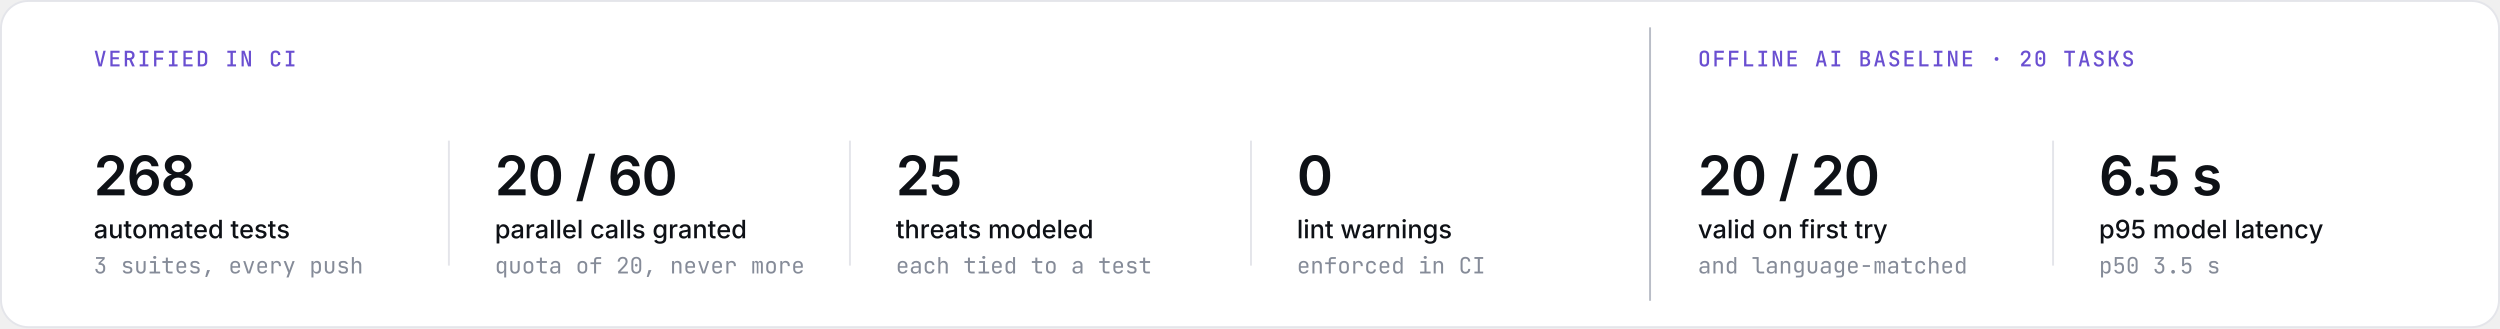
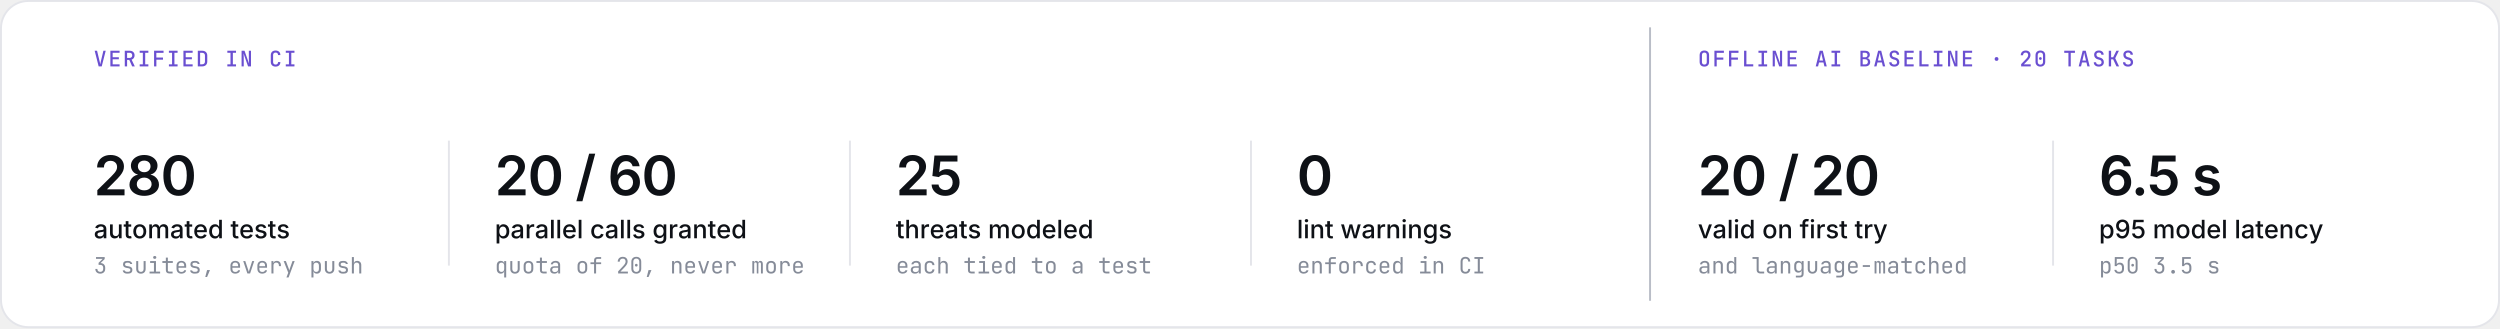
- <svg xmlns="http://www.w3.org/2000/svg" width="1280" height="168" viewBox="0 0 1280 168" role="img" aria-label="Verified in CI: 268 automated tests across 3 suites; 20 of 60 parallel calls granted under a quota of 20; 25 threats modeled, each tied to a test; zero lint warnings. Offline AI baseline over 20 tasks: 20 of 20 valid on the first try and in the right language; 6.5 s p95 model latency, 3.5 s p50">
+ <svg xmlns="http://www.w3.org/2000/svg" width="1280" height="168" viewBox="0 0 1280 168" role="img" aria-label="Verified in CI: 280 automated tests across 3 suites; 20 of 60 parallel calls granted under a quota of 20; 25 threats modeled, each tied to a test; zero lint warnings. Offline AI baseline over 20 tasks: 20 of 20 valid on the first try and in the right language; 6.5 s p95 model latency, 3.5 s p50">
  <defs>
    <path id="m500a53" d="M371 0L228 0L43-730L154-730L271-244Q282-201 291-159Q299-116 303-92L303-92Q307-116 315-159Q322-201 333-245L333-245L449-730L557-730L371 0Z" />
    <path id="m500a15" d="M523 0L94 0L94-730L523-730L523-634L200-634L200-427L488-427L488-332L200-332L200-96L523-96L523 0Z" />
    <path id="m500a45" d="M192 0L84 0L84-730L313-730Q382-730 433-704Q484-677 513-629Q541-581 541-516L541-516Q541-443 504-390Q466-336 402-314L402-314L551 0L428 0L295-300L192-300L192 0ZM192-634L192-395L313-395Q367-395 399-428Q431-460 431-514L431-514Q431-570 399-602Q367-634 313-634L313-634L192-634Z" />
    <path id="m500a23" d="M502 0L98 0L98-96L245-96L245-634L98-634L98-730L502-730L502-634L355-634L355-96L502-96L502 0Z" />
    <path id="m500a20" d="M195 0L88 0L88-731L529-731L529-631L193-631L193-413L503-413L503-313L195-313L195 0Z" />
    <path id="m500a13" d="M287 0L83 0L83-730L287-730Q359-730 412-703Q465-675 495-625Q524-575 524-507L524-507L524-224Q524-157 495-106Q465-55 412-28Q359 0 287 0L287 0ZM191-632L191-98L287-98Q347-98 382-132Q416-165 416-224L416-224L416-507Q416-565 382-599Q347-632 287-632L287-632L191-632Z" />
    <path id="m500a32" d="M181 0L81 0L81-730L217-730L430-123Q428-152 425-192Q422-232 421-275Q419-318 419-353L419-353L419-730L519-730L519 0L383 0L171-607Q173-581 176-542Q178-503 180-461Q181-419 181-383L181-383L181 0Z" />
    <path id="m500a11" d="M304 10L304 10Q236 10 186-16Q135-41 108-90Q80-138 80-203L80-203L80-527Q80-593 108-641Q135-689 186-715Q236-740 304-740L304-740Q372-740 422-714Q472-688 500-641Q527-593 527-527L527-527L419-527Q419-584 389-614Q359-644 304-644L304-644Q249-644 219-614Q188-584 188-528L188-528L188-203Q188-147 219-117Q249-86 304-86L304-86Q359-86 389-117Q419-147 419-203L419-203L527-203Q527-138 500-90Q472-42 422-16Q372 10 304 10Z" />
    <path id="s600a260" d="M1153 0L134 0L134-192L651-701Q724-776 774-834Q823-892 849-947Q874-1001 874-1065L874-1065Q874-1135 842-1186Q809-1237 754-1265Q698-1292 627-1292L627-1292Q552-1292 497-1262Q441-1232 411-1177Q381-1121 381-1044L381-1044L126-1044Q126-1185 191-1290Q255-1395 369-1453Q482-1510 630-1510L630-1510Q779-1510 892-1454Q1005-1398 1068-1301Q1131-1203 1131-1078L1131-1078Q1131-995 1100-916Q1069-837 989-738Q909-638 763-498L763-498L504-234L504-223L1153-223L1153 0Z" />
-     <path id="s600a264" d="M671 20L671 20Q565 20 464-17Q362-53 281-137Q199-220 151-359Q103-497 103-702L103-702Q103-894 144-1044Q184-1193 261-1297Q337-1401 445-1456Q553-1510 687-1510L687-1510Q826-1510 935-1455Q1043-1400 1110-1305Q1177-1210 1193-1089L1193-1089L931-1089Q910-1175 847-1227Q784-1279 687-1279L687-1279Q583-1279 511-1218Q438-1157 401-1044Q363-930 363-772L363-772L374-772Q410-837 467-883Q523-929 595-954Q666-978 745-978L745-978Q876-978 981-916Q1085-853 1146-744Q1207-634 1207-492L1207-492Q1207-346 1140-230Q1073-114 953-47Q832 20 671 20ZM670-197L670-197Q749-197 812-236Q875-274 912-340Q948-406 948-487L948-487Q948-567 913-632Q877-697 815-735Q753-773 673-773L673-773Q614-773 563-751Q512-728 474-688Q435-648 414-596Q393-544 393-486L393-486Q393-408 429-342Q465-276 528-237Q591-197 670-197Z" />
    <path id="s600a266" d="M655 20L655 20Q494 20 369-35Q244-89 174-184Q103-278 103-399L103-399Q103-492 144-571Q185-650 256-703Q326-756 414-771L414-771L414-780Q299-806 228-899Q157-991 157-1111L157-1111Q157-1226 222-1316Q286-1406 399-1458Q511-1510 655-1510L655-1510Q798-1510 911-1458Q1023-1406 1088-1316Q1153-1226 1153-1111L1153-1111Q1153-991 1082-899Q1010-806 897-780L897-780L897-771Q984-756 1055-703Q1125-650 1167-571Q1208-492 1208-399L1208-399Q1208-278 1137-184Q1066-89 941-35Q816 20 655 20ZM655-186L655-186Q739-186 801-215Q863-244 898-297Q932-349 932-418L932-418Q932-490 896-545Q860-599 798-631Q735-663 655-663L655-663Q575-663 512-632Q449-600 413-545Q377-490 377-418L377-418Q377-349 411-297Q445-245 508-216Q571-186 655-186ZM655-865L655-865Q724-865 777-893Q830-921 861-971Q892-1020 892-1085L892-1085Q892-1150 862-1198Q832-1246 779-1273Q725-1300 655-1300L655-1300Q584-1300 531-1273Q477-1246 448-1198Q418-1150 418-1085L418-1085Q418-1020 448-971Q478-921 532-893Q586-865 655-865Z" />
+     <path id="s600a258" d="M675 20L675 20Q495 20 367-71Q239-161 171-332Q103-502 103-744L103-744Q103-986 172-1157Q240-1328 368-1419Q495-1510 675-1510L675-1510Q856-1510 984-1419Q1112-1328 1180-1157Q1248-986 1248-744L1248-744Q1248-502 1181-332Q1113-161 985-71Q857 20 675 20ZM676-204L676-204Q773-204 841-268Q908-331 944-452Q979-572 979-744L979-744Q979-917 944-1038Q908-1159 841-1223Q773-1287 676-1287L676-1287Q578-1287 511-1223Q443-1159 408-1038Q372-917 372-744L372-744Q372-572 407-452Q442-331 510-268Q578-204 676-204Z" />
    <path id="s500a130" d="M461 25L461 25Q355 25 269-15Q183-54 133-130Q83-206 83-316L83-316Q83-411 120-472Q156-533 219-569Q281-605 358-623Q434-641 513-650L513-650Q612-662 674-670Q736-677 766-695Q795-712 795-751L795-751L795-757Q795-820 771-863Q747-906 700-930Q652-953 581-953L581-953Q508-953 456-931Q403-908 371-873Q338-838 322-800L322-800L115-854Q153-954 224-1015Q295-1076 387-1104Q479-1132 577-1132L577-1132Q645-1132 721-1116Q797-1100 864-1058Q931-1016 973-940Q1015-864 1015-742L1015-742L1015 0L802 0L802-153L791-153Q769-110 726-69Q683-28 618-2Q552 25 461 25ZM510-152L510-152Q600-152 664-187Q728-222 762-280Q796-338 796-403L796-403L796-546Q784-534 751-525Q717-515 674-508Q631-500 591-495Q551-490 525-487L525-487Q463-479 412-460Q360-441 330-406Q299-371 299-313L299-313Q299-260 327-224Q354-188 401-170Q448-152 510-152Z" />
    <path id="s500a220" d="M529 14L529 14Q415 14 329-34Q243-82 196-176Q148-270 148-408L148-408L148-1118L368-1118L368-435Q368-314 432-246Q495-178 604-178L604-178Q679-178 738-211Q796-243 830-306Q864-368 864-456L864-456L864-1118L1084-1118L1084 0L874 0L873-218Q827-109 751-54L751-54Q657 14 529 14Z" />
    <path id="s500a217" d="M403-1118L626-1118L626-939L403-939L403-302Q403-235 432-204Q460-172 525-172L525-172Q542-172 570-176Q598-180 618-184L618-184L657-8Q622 4 582 10Q542 15 503 15L503 15Q351 15 267-64Q183-142 183-284L183-284L183-939L20-939L20-1118L183-1118L183-1384L403-1384L403-1118Z" />
    <path id="s500a195" d="M618 23L618 23Q461 23 344-49Q226-121 161-251Q96-381 96-553L96-553Q96-727 161-858Q226-988 344-1060Q461-1132 618-1132L618-1132Q776-1132 894-1060Q1011-988 1076-858Q1141-727 1141-553L1141-553Q1141-381 1076-251Q1011-121 894-49Q776 23 618 23ZM618-163L618-163Q720-163 787-217Q853-270 886-359Q918-447 918-553L918-553Q918-660 886-750Q853-839 787-893Q720-946 618-946L618-946Q517-946 451-893Q385-839 353-750Q320-661 320-553L320-553Q320-447 353-359Q385-270 451-217Q517-163 618-163Z" />
    <path id="s500a187" d="M368 0L148 0L148-1118L357-1118L362-910Q384-971 420-1015L420-1015Q470-1076 537-1107Q604-1137 677-1137L677-1137Q799-1137 874-1062L874-1062Q934-1001 963-903L963-903Q985-962 1023-1007L1023-1007Q1077-1071 1154-1104Q1230-1137 1317-1137L1317-1137Q1416-1137 1497-1094Q1577-1051 1624-966Q1671-881 1671-754L1671-754L1671 0L1451 0L1451-732Q1451-844 1389-894Q1326-944 1241-944L1241-944Q1172-944 1122-915Q1072-886 1045-835Q1018-783 1018-716L1018-716L1018 0L801 0L801-746Q801-836 744-890Q686-944 597-944L597-944Q536-944 484-916Q431-887 400-832Q368-776 368-695L368-695L368 0Z" />
    <path id="s500a151" d="M630 23L630 23Q465 23 345-48Q225-119 161-248Q96-377 96-551L96-551Q96-723 160-854Q223-985 339-1059Q455-1132 611-1132L611-1132Q707-1132 796-1101Q885-1069 956-1002Q1027-935 1069-829Q1110-722 1110-570L1110-570L1110-492L317-492Q321-391 357-320L357-320Q396-240 467-200Q538-159 632-159L632-159Q694-159 744-177Q794-194 831-230Q867-265 886-317L886-317L1093-268Q1066-182 1003-116Q939-50 845-14Q750 23 630 23ZM318-656L318-656L892-656Q885-726 862-784L862-784Q830-862 768-906Q705-950 611-950L611-950Q518-950 452-905Q386-860 352-787L352-787Q323-726 318-656Z" />
    <path id="s500a149" d="M564 22L564 22Q428 22 322-48Q216-117 156-247Q96-376 96-556L96-556Q96-738 157-867Q218-996 324-1064Q430-1132 564-1132L564-1132Q668-1132 732-1098Q795-1063 831-1017Q867-971 886-936L886-936L898-936L898-1490L1118-1490L1118 0L904 0L904-175L886-175Q867-139 830-93Q793-47 729-13Q665 22 564 22ZM612-165L612-165Q706-165 771-215Q835-265 869-354Q902-442 902-558L902-558Q902-675 869-762Q836-848 772-897Q707-945 612-945L612-945Q515-945 451-894Q386-843 354-756Q321-668 321-558L321-558Q321-447 354-358Q387-269 452-217Q517-165 612-165Z" />
    <path id="s500a213" d="M549 23L549 23Q428 23 334-12Q239-47 179-116Q118-184 98-283L98-283L305-326Q328-239 391-197Q454-155 551-155L551-155Q657-155 720-200Q783-244 783-306L783-306Q783-360 745-395Q706-430 626-447L626-447L438-490Q282-525 206-602Q130-679 130-799L130-799Q130-899 186-974Q242-1049 339-1091Q436-1132 563-1132L563-1132Q684-1132 770-1097Q856-1062 910-999Q963-936 986-853L986-853L789-810Q768-869 716-914Q664-958 565-958L565-958Q474-958 413-917Q352-876 352-813L352-813Q352-757 393-723Q433-688 525-667L525-667L705-627Q860-592 935-517Q1010-442 1010-325L1010-325Q1010-223 952-145Q893-66 790-22Q686 23 549 23Z" />
    <path id="m400a126" d="M289 10L289 10Q223 10 174-17Q124-43 97-90Q70-137 70-200L70-200L160-200Q160-139 195-105Q229-70 290-70L290-70Q352-70 386-106Q420-142 420-200L420-200L420-252Q420-314 386-348Q352-382 290-382L290-382L215-382L215-472L396-648L100-648L100-730L487-730L487-640L303-462Q395-459 451-405L451-405Q510-348 510-252L510-252L510-200Q510-137 483-90Q455-43 405-17Q355 10 289 10Z" />
    <path id="m400a106" d="M325 8L283 8Q227 8 186-10Q144-27 120-59Q95-91 90-135L90-135L180-135Q186-106 213-89Q239-72 283-72L283-72L325-72Q378-72 404-94Q430-115 430-151L430-151Q430-186 407-207Q383-227 337-234L337-234L263-246Q182-260 143-297Q103-333 103-403L103-403Q103-477 150-518Q197-558 291-558L291-558L329-558Q408-558 456-521Q504-484 514-421L514-421L424-421Q418-447 394-463Q370-478 329-478L329-478L291-478Q240-478 217-459Q193-440 193-402L193-402Q193-368 213-352Q233-336 276-329L276-329L350-317Q439-303 480-265Q520-227 520-155L520-155Q520-79 472-36Q423 8 325 8L325 8Z" />
    <path id="m400a109" d="M299 10L299 10Q204 10 147-47Q90-103 90-200L90-200L90-550L180-550L180-200Q180-138 212-104Q244-69 299-69L299-69Q355-69 388-104Q420-138 420-200L420-200L420-550L510-550L510-200Q510-103 452-47Q394 10 299 10Z" />
    <path id="m400a80" d="M555 0L85 0L85-82L280-82L280-468L110-468L110-550L370-550L370-82L555-82L555 0ZM315-649L315-649Q282-649 263-666Q244-683 244-712L244-712Q244-742 263-760Q282-777 315-777L315-777Q348-777 367-760Q386-742 386-712L386-712Q386-683 367-666Q348-649 315-649Z" />
    <path id="m400a108" d="M510 0L360 0Q289 0 250-38Q210-76 210-145L210-145L210-468L55-468L55-550L210-550L210-705L300-705L300-550L520-550L520-468L300-468L300-145Q300-82 360-82L360-82L510-82L510 0Z" />
    <path id="m400a72" d="M300 10L300 10Q235 10 187-16Q138-42 112-90Q85-137 85-200L85-200L85-350Q85-414 112-461Q138-508 187-534Q235-560 300-560Q365-560 414-534Q462-508 489-461Q515-414 515-350L515-350L515-253L173-253L173-200Q173-135 206-101Q239-66 300-66L300-66Q352-66 384-85Q416-103 423-140L423-140L513-140Q504-71 446-31Q387 10 300 10ZM173-321L427-321L427-350Q427-415 395-450Q362-485 300-485L300-485Q239-485 206-450Q173-415 173-350L173-350L173-321Z" />
    <path id="m400a141" d="M245 160L165 160L245-151L375-151L245 160Z" />
    <path id="m400a114" d="M361 0L239 0L55-550L147-550L269-180Q280-147 289-117Q298-86 302-69L302-69Q307-86 316-117Q325-147 335-180L335-180L454-550L545-550L361 0Z" />
    <path id="m400a105" d="M201 0L111 0L111-550L199-550L199-452Q209-490 230-515L230-515Q268-560 344-560L344-560Q431-560 483-506Q534-451 534-358L534-358L534-325L444-325L444-350Q444-415 413-450Q381-484 323-484L323-484Q266-484 234-449Q201-414 201-350L201-350L201 0Z" />
    <path id="m400a117" d="M274 180L178 180L259-34L55-550L155-550L283-210Q290-193 296-170Q302-146 306-130L306-130Q310-146 316-170Q322-193 328-210L328-210L448-550L545-550L274 180Z" />
    <path id="m400a102" d="M182 180L92 180L92-550L182-550L182-445L183-445Q189-493 224-524L224-524Q265-560 333-560L333-560Q416-560 466-506Q515-451 515-356L515-356L515-195Q515-132 493-86Q470-40 430-15Q389 10 333 10L333 10Q266 10 224-27L224-27Q189-58 183-105L183-105L180-105L182 20L182 180ZM303-68L303-68Q360-68 393-102Q425-136 425-200L425-200L425-350Q425-414 393-448Q360-482 303-482L303-482Q248-482 215-447Q182-412 182-350L182-350L182-200Q182-138 215-103Q248-68 303-68Z" />
    <path id="m400a79" d="M182 0L92 0L92-730L182-730L182-445L183-445Q189-495 221-525L221-525Q260-560 329-560L329-560Q412-560 461-509Q510-458 510-370L510-370L510 0L420 0L420-360Q420-419 389-452Q357-484 303-484L303-484Q247-484 215-449Q182-414 182-350L182-350L182 0Z" />
-     <path id="s600a258" d="M675 20L675 20Q495 20 367-71Q239-161 171-332Q103-502 103-744L103-744Q103-986 172-1157Q240-1328 368-1419Q495-1510 675-1510L675-1510Q856-1510 984-1419Q1112-1328 1180-1157Q1248-986 1248-744L1248-744Q1248-502 1181-332Q1113-161 985-71Q857 20 675 20ZM676-204L676-204Q773-204 841-268Q908-331 944-452Q979-572 979-744L979-744Q979-917 944-1038Q908-1159 841-1223Q773-1287 676-1287L676-1287Q578-1287 511-1223Q443-1159 408-1038Q372-917 372-744L372-744Q372-572 407-452Q442-331 510-268Q578-204 676-204Z" />
    <path id="s600a340" d="M514-1560L742-1560L262 224L34 224L514-1560Z" />
+     <path id="s600a264" d="M671 20L671 20Q565 20 464-17Q362-53 281-137Q199-220 151-359Q103-497 103-702L103-702Q103-894 144-1044Q184-1193 261-1297Q337-1401 445-1456Q553-1510 687-1510L687-1510Q826-1510 935-1455Q1043-1400 1110-1305Q1177-1210 1193-1089L1193-1089L931-1089Q910-1175 847-1227Q784-1279 687-1279L687-1279Q583-1279 511-1218Q438-1157 401-1044Q363-930 363-772L363-772L374-772Q410-837 467-883Q523-929 595-954Q666-978 745-978L745-978Q876-978 981-916Q1085-853 1146-744Q1207-634 1207-492L1207-492Q1207-346 1140-230Q1073-114 953-47Q832 20 671 20ZM670-197L670-197Q749-197 812-236Q875-274 912-340Q948-406 948-487L948-487Q948-567 913-632Q877-697 815-735Q753-773 673-773L673-773Q614-773 563-751Q512-728 474-688Q435-648 414-596Q393-544 393-486L393-486Q393-408 429-342Q465-276 528-237Q591-197 670-197Z" />
    <path id="s500a207" d="M368 418L148 418L148-1118L362-1118L362-936L380-936Q400-971 436-1017Q471-1063 535-1098Q598-1132 703-1132L703-1132Q837-1132 943-1064Q1048-996 1109-867Q1170-738 1170-556L1170-556Q1170-376 1110-247Q1050-117 945-48Q839 22 703 22L703 22Q602 22 538-13Q473-47 437-93Q400-139 380-175L380-175L368-175L368 418ZM654-165L654-165Q750-165 815-217Q880-269 913-358Q945-447 945-558L945-558Q945-668 913-756Q880-843 816-894Q751-945 654-945L654-945Q560-945 495-897Q430-848 397-762Q364-675 364-558L364-558Q364-442 398-354Q431-265 496-215Q561-165 654-165Z" />
    <path id="s500a210" d="M368 0L148 0L148-1118L361-1118L361-938L373-938Q404-1030 481-1082Q558-1134 656-1134L656-1134Q677-1134 704-1133Q731-1131 749-1128L749-1128L749-918Q737-922 703-926Q669-930 634-930L634-930Q558-930 497-898Q436-866 402-810Q368-753 368-679L368-679L368 0Z" />
    <path id="s500a183" d="M148-1490L368-1490L368 0L148 0L148-1490Z" />
    <path id="s500a146" d="M618 23L618 23Q460 23 343-49Q226-121 161-251Q96-381 96-553L96-553Q96-727 161-858Q226-988 343-1060Q460-1132 618-1132L618-1132Q705-1132 781-1110Q857-1087 919-1045Q980-1002 1023-941Q1065-879 1086-802L1086-802L877-752Q866-795 843-831Q820-866 788-892Q755-918 713-932Q670-946 619-946L619-946Q518-946 452-893Q385-839 353-750Q320-661 320-553L320-553Q320-446 353-358Q385-269 452-216Q518-163 619-163L619-163Q671-163 714-178Q757-192 791-219Q825-245 848-283Q871-320 881-365L881-365L1089-315Q1069-236 1026-174Q983-111 922-67Q860-23 783 0Q706 23 618 23Z" />
    <path id="s500a161" d="M615 442L615 442Q486 442 391 409Q296 376 235 321Q173 266 141 199L141 199L325 112Q345 144 379 180Q412 215 469 240Q526 265 615 265L615 265Q743 265 823 205Q902 144 902 15L902 15L902-203L883-203Q863-166 828-123Q792-80 729-49Q665-17 563-17L563-17Q431-17 326-79Q220-141 158-263Q96-385 96-563L96-563Q96-741 158-869Q219-996 326-1064Q432-1132 566-1132L566-1132Q669-1132 734-1098Q798-1064 835-1018Q871-971 890-936L890-936L906-936L906-1118L1121-1118L1121 16Q1121 163 1055 258Q988 352 874 397Q759 442 615 442ZM614-200L614-200Q708-200 773-244Q837-287 870-370Q903-452 903-566L903-566Q903-679 870-764Q837-849 773-897Q708-945 614-945L614-945Q517-945 452-895Q387-844 354-759Q321-673 321-566L321-566Q321-457 354-375Q387-292 453-246Q518-200 614-200Z" />
    <path id="s500a190" d="M368-662L368-662L368 0L148 0L148-1118L358-1118L360-904Q406-1009 479-1063L479-1063Q572-1132 704-1132L704-1132Q818-1132 903-1084Q988-1036 1036-943Q1084-849 1084-710L1084-710L1084 0L864 0L864-683Q864-804 801-872Q738-940 628-940L628-940Q554-940 495-908Q436-875 402-813Q368-751 368-662Z" />
    <path id="m400a104" d="M508 180L418 180L418 20L420-105L417-105Q411-58 377-27L377-27Q336 10 268 10L268 10Q185 10 137-45Q88-100 88-195L88-195L88-356Q88-451 137-506Q186-560 268-560L268-560Q336-560 377-524L377-524Q411-493 417-445L417-445L418-445L418-550L508-550L508 180ZM298-68L298-68Q354-68 386-103Q418-138 418-200L418-200L418-350Q418-412 386-447Q354-482 298-482L298-482Q241-482 210-448Q178-414 178-350L178-350L178-200Q178-136 210-102Q241-68 298-68Z" />
    <path id="m400a94" d="M300 8L300 8Q234 8 186-17Q138-42 112-90Q85-137 85-202L85-202L85-348Q85-414 112-461Q138-508 186-533Q234-558 300-558L300-558Q366-558 414-533Q462-508 489-461Q515-414 515-349L515-349L515-202Q515-137 489-90Q462-42 414-17Q366 8 300 8ZM300-72L300-72Q359-72 392-105Q425-138 425-202L425-202L425-348Q425-412 392-445Q359-478 300-478L300-478Q242-478 209-445Q175-412 175-348L175-348L175-202Q175-138 209-105Q242-72 300-72Z" />
    <path id="m400a59" d="M252 10L252 10Q165 10 115-35Q65-79 65-155L65-155Q65-232 115-276Q165-320 250-320L250-320L420-320L420-375Q420-426 390-454Q359-481 303-481L303-481Q254-481 221-461Q188-440 183-405L183-405L93-405Q102-476 160-518Q218-560 305-560L305-560Q400-560 455-511Q510-462 510-378L510-378L510 0L422 0L422-105L421-105Q416-56 376-25L376-25Q329 10 252 10ZM274-61L274-61Q338-61 379-93Q420-125 420-175L420-175L420-253L252-253Q207-253 181-228Q155-203 155-160L155-160Q155-114 187-88Q218-61 274-61Z" />
    <path id="m400a77" d="M310 0L220 0L220-413L60-413L60-495L220-495L220-590Q220-655 261-693Q302-730 374-730L374-730L535-730L535-648L374-648Q343-648 327-634Q310-619 310-590L310-590L310-495L535-495L535-413L310-413L310 0Z" />
    <path id="m400a125" d="M526 0L92 0L92-92L315-329Q372-390 398-438Q424-485 424-529L424-529Q424-590 391-625Q357-660 299-660L299-660Q235-660 199-624Q162-588 162-525L162-525L72-525Q74-591 103-640Q131-688 182-714Q232-740 299-740L299-740Q365-740 414-715Q462-689 488-642Q514-595 514-530L514-530Q514-468 481-407Q448-346 373-268L373-268L193-82L526-82L526 0Z" />
    <path id="m400a123" d="M300 10L300 10Q233 10 184-17Q134-43 107-92Q80-140 80-205L80-205L80-525Q80-591 107-639Q134-687 184-714Q233-740 300-740L300-740Q368-740 417-714Q466-687 493-639Q520-591 520-525L520-525L520-205Q520-140 493-92Q466-43 417-17Q367 10 300 10ZM300-67L300-67Q360-67 397-106Q433-144 433-205L433-205L433-525Q433-586 397-625Q360-663 300-663L300-663Q240-663 204-625Q167-586 167-525L167-525L167-205Q167-144 204-106Q240-67 300-67ZM300-306L300-306Q273-306 257-323Q240-340 240-368L240-368Q240-395 257-412Q273-428 300-428L300-428Q327-428 344-412Q360-395 360-368L360-368Q360-340 344-323Q327-306 300-306Z" />
    <path id="m400a92" d="M182 0L92 0L92-550L182-550L182-445L183-445Q189-495 221-525L221-525Q260-560 329-560L329-560Q412-560 461-509Q510-458 510-370L510-370L510 0L420 0L420-360Q420-419 389-451Q357-482 303-482L303-482Q247-482 215-448Q182-414 182-350L182-350L182 0Z" />
    <path id="m400a91" d="M149 0L66 0L66-550L145-550L145-484L151-484Q156-513 174-533L174-533Q198-560 240-560L240-560Q286-560 311-526L311-526Q324-509 330-484L330-484L334-484Q339-513 358-533L358-533Q383-560 425-560L425-560Q477-560 506-521Q534-482 534-418L534-418L534 0L451 0L451-419Q451-453 437-472Q422-491 394-491L394-491Q367-491 352-473Q336-454 336-420L336-420L336 0L264 0L264-419Q264-454 249-473Q233-491 205-491Q177-491 163-473Q149-454 149-420L149-420L149 0Z" />
    <path id="s600a263" d="M618 20L618 20Q472 20 358-35Q243-89 176-185Q109-281 105-404L105-404L365-404Q368-343 403-297Q438-250 494-224Q550-197 618-197L618-197Q698-197 760-234Q821-270 857-335Q892-399 892-483L892-483Q892-568 856-634Q819-700 756-738Q692-775 610-775L610-775Q542-775 478-750Q413-724 375-683L375-683L133-722L211-1490L1073-1490L1073-1266L432-1266L390-870L398-870Q440-919 516-951Q591-982 681-982L681-982Q782-982 868-946Q954-909 1018-843Q1081-776 1116-686Q1151-596 1151-489L1151-489Q1151-341 1083-227Q1015-112 895-46Q775 20 618 20Z" />
    <path id="s500a164" d="M368-662L368-662L368 0L148 0L148-1490L366-1490L366-918Q411-1012 479-1063L479-1063Q572-1132 704-1132L704-1132Q818-1132 904-1084Q989-1036 1037-943Q1084-849 1084-710L1084-710L1084 0L864 0L864-683Q864-804 801-872Q738-940 628-940L628-940Q554-940 495-908Q436-875 402-813Q368-751 368-662Z" />
    <path id="m400a68" d="M304 10L304 10Q238 10 189-15Q139-40 112-88Q85-135 85-200L85-200L85-350Q85-416 112-463Q139-510 189-535Q238-560 304-560L304-560Q399-560 457-509Q515-458 518-370L518-370L428-370Q425-423 393-452Q360-480 304-480L304-480Q245-480 210-447Q175-413 175-351L175-351L175-200Q175-138 210-104Q245-70 304-70L304-70Q360-70 393-99Q425-128 428-180L428-180L518-180Q515-92 457-41Q399 10 304 10Z" />
    <path id="m400a70" d="M268 10L268 10Q186 10 136-45Q85-100 85-194L85-194L85-355Q85-450 135-505Q185-560 268-560L268-560Q336-560 377-523L377-523Q411-492 417-445L417-445L420-445L418-570L418-730L508-730L508 0L418 0L418-105L417-105Q411-57 377-27L377-27Q336 10 268 10ZM298-68L298-68Q354-68 386-103Q418-138 418-200L418-200L418-350Q418-412 386-447Q354-482 298-482L298-482Q241-482 208-448Q175-414 175-350L175-350L175-200Q175-136 208-102Q241-68 298-68Z" />
    <path id="s500a167" d="M368 0L148 0L148-1118L368-1118L368 0ZM259-1289L259-1289Q202-1289 162-1327Q121-1365 121-1419L121-1419Q121-1474 162-1512Q202-1550 259-1550L259-1550Q316-1550 357-1512Q398-1474 398-1419L398-1419Q398-1365 357-1327Q316-1289 259-1289Z" />
    <path id="s500a233" d="M614 0L393 0L57-1118L289-1118L412-655Q439-551 470-424L470-424Q493-330 514-220L514-220Q536-326 558-418L558-418Q589-546 617-655L617-655L740-1118L960-1118L1081-655Q1109-549 1140-421L1140-421Q1162-328 1183-221L1183-221Q1204-327 1226-419L1226-419Q1256-547 1284-655L1284-655L1407-1118L1641-1118L1304 0L1083 0L945-481Q924-554 904-634Q884-713 865-796L865-796Q857-831 849-866L849-866Q841-831 833-797L833-797Q813-713 793-633Q773-552 752-481L752-481L614 0Z" />
    <path id="m400a11" d="M304 10L304 10Q238 10 190-15Q141-40 115-88Q88-135 88-200L88-200L88-530Q88-596 115-643Q141-690 190-715Q238-740 304-740L304-740Q370-740 418-715Q466-689 492-642Q518-595 518-530L518-530L428-530Q428-592 396-626Q363-659 304-659L304-659Q245-659 212-626Q178-593 178-531L178-531L178-200Q178-138 212-105Q245-71 304-71L304-71Q363-71 396-105Q428-138 428-200L428-200L518-200Q518-136 492-89Q466-41 418-16Q370 10 304 10Z" />
    <path id="m400a23" d="M495 0L105 0L105-82L254-82L254-648L105-648L105-730L495-730L495-648L346-648L346-82L495-82L495 0Z" />
    <path id="m500a34" d="M300 10L300 10Q232 10 183-16Q133-41 107-90Q80-138 80-203L80-203L80-527Q80-593 107-641Q133-689 183-715Q232-740 300-740L300-740Q368-740 418-715Q467-689 494-641Q520-593 520-528L520-528L520-203Q520-138 494-90Q467-41 418-16Q368 10 300 10ZM300-86L300-86Q355-86 384-117Q412-147 412-203L412-203L412-527Q412-584 384-614Q355-644 300-644L300-644Q246-644 217-614Q188-584 188-527L188-527L188-203Q188-147 217-117Q246-86 300-86Z" />
    <path id="m500a30" d="M536 0L109 0L109-730L217-730L217-99L536-99L536 0Z" />
    <path id="m500a1" d="M153 0L43 0L229-730L371-730L557 0L448 0L404-185L197-185L153 0ZM267-486L217-274L383-274L333-485Q320-541 312-583Q303-624 300-639L300-639Q297-624 289-583Q281-541 267-486L267-486Z" />
    <path id="m500a10" d="M314 0L85 0L85-730L300-730Q404-730 463-680Q522-630 522-542L522-542Q522-492 501-456Q479-419 441-399L441-399Q423-390 402-385L402-385Q427-380 449-369L449-369Q491-347 515-305Q539-263 539-205L539-205Q539-143 512-97Q484-50 434-25Q383 0 314 0L314 0ZM190-334L190-93L305-93Q363-93 397-124Q431-155 431-210L431-210Q431-266 397-300Q363-334 305-334L305-334L190-334ZM190-637L190-424L299-424Q353-424 384-453Q415-482 415-531Q415-580 384-609Q353-637 300-637L300-637L190-637Z" />
    <path id="m500a46" d="M303 10L303 10Q229 10 176-15Q123-39 94-85Q65-130 65-193L65-193L172-193Q172-143 207-115Q242-86 304-86L304-86Q362-86 395-114Q428-142 428-191L428-191Q428-232 406-262Q383-292 341-303L341-303L249-330Q169-353 126-409Q82-464 82-541L82-541Q82-601 109-646Q136-691 186-716Q236-741 304-741L304-741Q404-741 465-687Q525-633 526-542L526-542L418-542Q418-590 388-618Q357-645 302-645L302-645Q249-645 219-620Q189-594 189-548L189-548Q189-507 212-477Q234-447 276-435L276-435L369-407Q449-385 492-329Q535-273 535-195L535-195Q535-134 506-88Q477-41 425-16Q373 10 303 10Z" />
    <path id="m500a149" d="M300-258L300-258Q260-258 236-282Q212-305 212-345L212-345Q212-386 236-411Q260-435 300-435L300-435Q341-435 365-411Q388-386 388-345L388-345Q388-305 365-282Q341-258 300-258Z" />
    <path id="m500a125" d="M531 0L85 0L85-107L311-340Q363-394 388-438Q412-481 412-524L412-524Q412-580 382-612Q351-644 298-644L298-644Q240-644 207-611Q173-577 173-519L173-519L65-519Q67-587 96-637Q125-686 177-713Q229-740 299-740L299-740Q366-740 416-714Q466-688 493-641Q520-594 520-530L520-530Q520-465 487-403Q453-341 377-265L377-265L212-98L531-98L531 0Z" />
    <path id="m500a123" d="M300 10L300 10Q231 10 181-17Q130-44 102-93Q74-141 74-206L74-206L74-524Q74-590 102-638Q129-686 180-713Q231-740 300-740L300-740Q370-740 421-713Q471-686 499-638Q526-590 526-524L526-524L526-206Q526-141 498-93Q470-44 420-17Q369 10 300 10ZM300-83L300-83Q356-83 390-117Q423-151 423-206L423-206L423-524Q423-579 390-613Q356-647 300-647L300-647Q244-647 211-613Q177-579 177-524L177-524L177-206Q177-151 211-117Q244-83 300-83ZM300-303L300-303Q272-303 255-321Q237-339 237-368L237-368Q237-396 255-414Q272-431 300-431L300-431Q328-431 346-414Q363-396 363-368L363-368Q363-339 346-321Q328-303 300-303Z" />
    <path id="m500a47" d="M354 0L246 0L246-631L51-631L51-731L549-731L549-631L354-631L354 0Z" />
    <path id="m500a29" d="M192 0L84 0L84-730L192-730L192-426L289-426L438-730L556-730L384-380L564 0L443 0L287-329L192-329L192 0Z" />
    <path id="s500a230" d="M708 0L468 0L46-1118L284-1118L505-483Q542-378 568-273L568-273Q579-230 590-187L590-187Q600-230 611-273L611-273Q637-378 673-483L673-483L894-1118L1130-1118L708 0Z" />
    <path id="s500a160" d="M452-1118L702-1118L702-939L452-939L452 0L232 0L232-939L20-939L20-1118L232-1118L232-1246Q232-1350 279-1420Q325-1490 401-1525Q477-1560 565-1560L565-1560Q632-1560 680-1549Q727-1538 749-1530L749-1530L698-1352Q682-1357 659-1363Q635-1368 600-1368L600-1368Q522-1368 487-1329Q452-1290 452-1216L452-1216L452-1118Z" />
    <path id="s500a240" d="M133 402L133 402L187 223L212 229Q269 244 315 237Q360 230 394 195Q427 159 447 87L447 87L471 5L46-1118L284-1118L505-483Q542-377 567-272L567-272Q576-231 586-190L586-190Q597-231 608-273L608-273Q634-378 671-483L671-483L896-1118L1132-1118L646 155Q612 245 563 305Q513 365 445 396Q377 426 287 426L287 426Q235 426 194 419Q153 411 133 402Z" />
    <path id="m400a90" d="M550 0L375 0Q327 0 291-19Q255-38 235-73Q215-108 215-155L215-155L215-648L30-648L30-730L305-730L305-155Q305-121 324-102Q343-82 375-82L375-82L550-82L550 0Z" />
    <path id="m400a78" d="M335 180L161 180L161 98L336 98Q378 98 398 79Q417 60 417 20L417 20L417-50L419-150L417-150Q413-101 378-70L378-70Q338-35 271-35L271-35Q186-35 137-91Q88-146 88-240L88-240L88-356Q88-450 137-505Q186-560 271-560L271-560Q338-560 378-525L378-525Q413-494 417-445L417-445L418-445L418-550L507-550L507 20Q507 94 462 137Q416 180 335 180L335 180ZM298-113L298-113Q354-113 386-148Q418-183 418-245L418-245L418-350Q418-412 386-447Q354-482 298-482L298-482Q241-482 210-448Q178-414 178-350L178-350L178-245Q178-181 210-147Q241-113 298-113Z" />
    <path id="m400a163" d="M460-290L140-290L140-370L460-370L460-290Z" />
    <path id="s600a363" d="M326 17L326 17Q259 17 213-29Q166-75 166-143L166-143Q166-210 213-256Q259-302 326-302L326-302Q394-302 441-256Q487-210 487-143L487-143Q487-75 441-29Q394 17 326 17Z" />
    <path id="s600a213" d="M561 23L561 23Q432 23 333-14Q234-51 171-122Q107-193 88-294L88-294L331-340Q354-257 413-217Q471-176 566-176L566-176Q662-176 719-215Q775-253 775-310L775-310Q775-358 738-390Q701-421 624-438L624-438L433-479Q275-513 197-591Q119-669 119-792L119-792Q119-896 176-972Q233-1048 335-1090Q436-1132 570-1132L570-1132Q697-1132 789-1096Q880-1060 937-996Q993-931 1015-844L1015-844L783-798Q764-857 714-898Q664-938 573-938L573-938Q490-938 435-902Q379-865 379-808L379-808Q379-759 416-727Q453-695 538-677L538-677L728-637Q887-603 964-528Q1041-453 1041-335L1041-335Q1041-229 980-149Q919-68 811-23Q702 23 561 23Z" />
    <path id="s500a267" d="M614 21L614 21Q480 21 377-32Q273-84 208-178Q143-271 126-391L126-391L352-391Q373-298 440-239Q506-179 614-179L614-179Q723-179 800-243Q877-307 918-428Q959-548 959-717L959-717L948-717Q910-655 854-610Q798-565 728-540Q658-515 579-515L579-515Q449-515 343-578Q237-641 175-752Q113-863 113-1004L113-1004Q113-1147 178-1263Q243-1378 361-1446Q478-1513 635-1511L635-1511Q734-1510 831-1474Q927-1438 1006-1358Q1084-1277 1131-1140Q1178-1002 1178-796L1178-796Q1178-602 1139-450Q1099-298 1026-193Q952-88 848-34Q744 21 614 21ZM628-700L628-700Q692-700 747-725Q802-750 843-794Q884-837 908-893Q931-948 931-1011L931-1011Q931-1092 892-1162Q853-1232 786-1275Q719-1318 633-1318L633-1318Q549-1318 482-1277Q414-1235 375-1165Q336-1094 336-1008L336-1008Q336-922 374-853Q412-783 478-742Q544-700 628-700Z" />
    <path id="s500a263" d="M607 20L607 20Q468 20 359-33Q250-86 186-179Q121-272 116-390L116-390L338-390Q343-327 380-278Q417-228 477-200Q536-172 607-172L607-172Q692-172 758-211Q824-250 862-320Q899-389 899-478L899-478Q899-568 860-640Q821-711 753-751Q685-791 597-791L597-791Q529-791 461-768Q393-744 352-707L352-707L142-737L225-1490L1048-1490L1048-1295L416-1295L369-879L377-879Q421-922 494-950Q567-978 650-978L650-978Q752-978 838-942Q924-905 988-838Q1051-771 1087-681Q1122-590 1122-482L1122-482Q1122-337 1056-224Q990-110 874-45Q757 20 607 20Z" />
    <path id="m400a128" d="M298 10L298 10Q209 10 152-36Q95-82 85-160L85-160L175-160Q180-117 212-94Q244-70 299-70L299-70Q362-70 394-104Q425-138 425-200L425-200L425-271Q425-333 394-367Q362-401 300-401L300-401Q261-401 232-381Q203-360 190-326L190-326L100-326L105-730L489-730L489-648L192-648L189-405L192-405Q200-434 227-453L227-453Q264-480 327-480L327-480Q416-481 466-426Q515-370 515-271L515-271L515-200Q515-103 458-47Q401 10 298 10Z" />
    <path id="m400a140" d="M300 10L300 10Q262 10 240-12Q217-34 217-71L217-71Q217-110 240-133Q262-156 300-156L300-156Q338-156 361-133Q383-110 383-71L383-71Q383-34 361-12Q338 10 300 10Z" />
  </defs>
  <rect x="0.5" y="0.5" width="1279" height="167" rx="14" fill="#FFFFFF" stroke="#E4E5EA" />
  <g transform="translate(48 34) scale(0.011)" fill="#6A4FD1">
    <use href="#m500a53" x="0" />
    <use href="#m500a15" x="680" />
    <use href="#m500a45" x="1360" />
    <use href="#m500a23" x="2040" />
    <use href="#m500a20" x="2720" />
    <use href="#m500a23" x="3400" />
    <use href="#m500a15" x="4080" />
    <use href="#m500a13" x="4760" />
    <use href="#m500a23" x="6120" />
    <use href="#m500a32" x="6800" />
    <use href="#m500a11" x="8160" />
    <use href="#m500a23" x="8840" />
  </g>
  <g transform="translate(48 100) scale(0.01367)" fill="#0E1116">
    <use href="#s600a260" x="0" />
-     <use href="#s600a264" x="1235" />
-     <use href="#s600a266" x="2504" />
+     <use href="#s600a266" x="1235" />
+     <use href="#s600a258" x="2505" />
  </g>
  <g transform="translate(48 122) scale(0.00635)" fill="#0E1116">
    <use href="#s500a130" x="0" />
    <use href="#s500a220" x="1163" />
    <use href="#s500a217" x="2395" />
    <use href="#s500a195" x="3092" />
    <use href="#s500a187" x="4329" />
    <use href="#s500a130" x="6148" />
    <use href="#s500a217" x="7311" />
    <use href="#s500a151" x="8008" />
    <use href="#s500a149" x="9211" />
    <use href="#s500a217" x="11023" />
    <use href="#s500a151" x="11720" />
    <use href="#s500a213" x="12923" />
    <use href="#s500a217" x="14026" />
    <use href="#s500a213" x="14723" />
  </g>
  <g transform="translate(48 140) scale(0.0115)" fill="#858B98">
    <use href="#m400a126" x="0" />
    <use href="#m400a106" x="1200" />
    <use href="#m400a109" x="1800" />
    <use href="#m400a80" x="2400" />
    <use href="#m400a108" x="3000" />
    <use href="#m400a72" x="3600" />
    <use href="#m400a106" x="4200" />
    <use href="#m400a141" x="4800" />
    <use href="#m400a72" x="6000" />
    <use href="#m400a114" x="6600" />
    <use href="#m400a72" x="7200" />
    <use href="#m400a105" x="7800" />
    <use href="#m400a117" x="8400" />
    <use href="#m400a102" x="9600" />
    <use href="#m400a109" x="10200" />
    <use href="#m400a106" x="10800" />
    <use href="#m400a79" x="11400" />
  </g>
  <rect x="229.33" y="72" width="1" height="64" fill="#E4E5EA" />
  <g transform="translate(253.33 100) scale(0.01367)" fill="#0E1116">
    <use href="#s600a260" x="0" />
    <use href="#s600a258" x="1235" />
    <use href="#s600a340" x="3020" />
    <use href="#s600a264" x="4230" />
    <use href="#s600a258" x="5499" />
  </g>
  <g transform="translate(253.33 122) scale(0.00635)" fill="#0E1116">
    <use href="#s500a207" x="0" />
    <use href="#s500a130" x="1266" />
    <use href="#s500a210" x="2429" />
    <use href="#s500a130" x="3221" />
    <use href="#s500a183" x="4384" />
    <use href="#s500a183" x="4900" />
    <use href="#s500a151" x="5416" />
    <use href="#s500a183" x="6619" />
    <use href="#s500a146" x="7681" />
    <use href="#s500a130" x="8863" />
    <use href="#s500a183" x="10026" />
    <use href="#s500a183" x="10542" />
    <use href="#s500a213" x="11058" />
    <use href="#s500a161" x="12707" />
    <use href="#s500a210" x="13976" />
    <use href="#s500a130" x="14768" />
    <use href="#s500a190" x="15931" />
    <use href="#s500a217" x="17163" />
    <use href="#s500a151" x="17860" />
    <use href="#s500a149" x="19063" />
  </g>
  <g transform="translate(253.33 140) scale(0.0115)" fill="#858B98">
    <use href="#m400a104" x="0" />
    <use href="#m400a109" x="600" />
    <use href="#m400a94" x="1200" />
    <use href="#m400a108" x="1800" />
    <use href="#m400a59" x="2400" />
    <use href="#m400a94" x="3600" />
    <use href="#m400a77" x="4200" />
    <use href="#m400a125" x="5400" />
    <use href="#m400a123" x="6000" />
    <use href="#m400a141" x="6600" />
    <use href="#m400a92" x="7800" />
    <use href="#m400a72" x="8400" />
    <use href="#m400a114" x="9000" />
    <use href="#m400a72" x="9600" />
    <use href="#m400a105" x="10200" />
    <use href="#m400a91" x="11400" />
    <use href="#m400a94" x="12000" />
    <use href="#m400a105" x="12600" />
    <use href="#m400a72" x="13200" />
  </g>
  <rect x="434.67" y="72" width="1" height="64" fill="#E4E5EA" />
  <g transform="translate(458.67 100) scale(0.01367)" fill="#0E1116">
    <use href="#s600a260" x="0" />
    <use href="#s600a263" x="1235" />
  </g>
  <g transform="translate(458.67 122) scale(0.00635)" fill="#0E1116">
    <use href="#s500a217" x="0" />
    <use href="#s500a164" x="697" />
    <use href="#s500a210" x="1929" />
    <use href="#s500a151" x="2721" />
    <use href="#s500a130" x="3924" />
    <use href="#s500a217" x="5087" />
    <use href="#s500a213" x="5784" />
    <use href="#s500a187" x="7433" />
    <use href="#s500a195" x="9252" />
    <use href="#s500a149" x="10489" />
    <use href="#s500a151" x="11755" />
    <use href="#s500a183" x="12958" />
    <use href="#s500a151" x="13474" />
    <use href="#s500a149" x="14677" />
  </g>
  <g transform="translate(458.67 140) scale(0.0115)" fill="#858B98">
    <use href="#m400a72" x="0" />
    <use href="#m400a59" x="600" />
    <use href="#m400a68" x="1200" />
    <use href="#m400a79" x="1800" />
    <use href="#m400a108" x="3000" />
    <use href="#m400a80" x="3600" />
    <use href="#m400a72" x="4200" />
    <use href="#m400a70" x="4800" />
    <use href="#m400a108" x="6000" />
    <use href="#m400a94" x="6600" />
    <use href="#m400a59" x="7800" />
    <use href="#m400a108" x="9000" />
    <use href="#m400a72" x="9600" />
    <use href="#m400a106" x="10200" />
    <use href="#m400a108" x="10800" />
  </g>
  <rect x="640" y="72" width="1" height="64" fill="#E4E5EA" />
  <g transform="translate(664 100) scale(0.01367)" fill="#0E1116">
    <use href="#s600a258" x="0" />
  </g>
  <g transform="translate(664 122) scale(0.00635)" fill="#0E1116">
    <use href="#s500a183" x="0" />
    <use href="#s500a167" x="516" />
    <use href="#s500a190" x="1032" />
    <use href="#s500a217" x="2264" />
    <use href="#s500a233" x="3507" />
    <use href="#s500a130" x="5205" />
    <use href="#s500a210" x="6368" />
    <use href="#s500a190" x="7160" />
    <use href="#s500a167" x="8392" />
    <use href="#s500a190" x="8908" />
    <use href="#s500a161" x="10140" />
    <use href="#s500a213" x="11409" />
  </g>
  <g transform="translate(664 140) scale(0.0115)" fill="#858B98">
    <use href="#m400a72" x="0" />
    <use href="#m400a92" x="600" />
    <use href="#m400a77" x="1200" />
    <use href="#m400a94" x="1800" />
    <use href="#m400a105" x="2400" />
    <use href="#m400a68" x="3000" />
    <use href="#m400a72" x="3600" />
    <use href="#m400a70" x="4200" />
    <use href="#m400a80" x="5400" />
    <use href="#m400a92" x="6000" />
    <use href="#m400a11" x="7200" />
    <use href="#m400a23" x="7800" />
  </g>
  <g transform="translate(869.33 34) scale(0.011)" fill="#6A4FD1">
    <use href="#m500a34" x="0" />
    <use href="#m500a20" x="680" />
    <use href="#m500a20" x="1360" />
    <use href="#m500a30" x="2040" />
    <use href="#m500a23" x="2720" />
    <use href="#m500a32" x="3400" />
    <use href="#m500a15" x="4080" />
    <use href="#m500a1" x="5440" />
    <use href="#m500a23" x="6120" />
    <use href="#m500a10" x="7480" />
    <use href="#m500a1" x="8160" />
    <use href="#m500a46" x="8840" />
    <use href="#m500a15" x="9520" />
    <use href="#m500a30" x="10200" />
    <use href="#m500a23" x="10880" />
    <use href="#m500a32" x="11560" />
    <use href="#m500a15" x="12240" />
    <use href="#m500a149" x="13600" />
    <use href="#m500a125" x="14960" />
    <use href="#m500a123" x="15640" />
    <use href="#m500a47" x="17000" />
    <use href="#m500a1" x="17680" />
    <use href="#m500a46" x="18360" />
    <use href="#m500a29" x="19040" />
    <use href="#m500a46" x="19720" />
  </g>
  <rect x="844.33" y="14" width="1" height="140" fill="#B9BDC7" />
  <g transform="translate(869.33 100) scale(0.01367)" fill="#0E1116">
    <use href="#s600a260" x="0" />
    <use href="#s600a258" x="1235" />
    <use href="#s600a340" x="3020" />
    <use href="#s600a260" x="4230" />
    <use href="#s600a258" x="5465" />
  </g>
  <g transform="translate(869.33 122) scale(0.00635)" fill="#0E1116">
    <use href="#s500a230" x="0" />
    <use href="#s500a130" x="1177" />
    <use href="#s500a183" x="2340" />
    <use href="#s500a167" x="2856" />
    <use href="#s500a149" x="3372" />
    <use href="#s500a195" x="5184" />
    <use href="#s500a190" x="6421" />
    <use href="#s500a160" x="8199" />
    <use href="#s500a167" x="8976" />
    <use href="#s500a210" x="9492" />
    <use href="#s500a213" x="10284" />
    <use href="#s500a217" x="11387" />
    <use href="#s500a217" x="12630" />
    <use href="#s500a210" x="13327" />
    <use href="#s500a240" x="14119" />
  </g>
  <g transform="translate(869.33 140) scale(0.0115)" fill="#858B98">
    <use href="#m400a59" x="0" />
    <use href="#m400a92" x="600" />
    <use href="#m400a70" x="1200" />
    <use href="#m400a90" x="2400" />
    <use href="#m400a59" x="3000" />
    <use href="#m400a92" x="3600" />
    <use href="#m400a78" x="4200" />
    <use href="#m400a109" x="4800" />
    <use href="#m400a59" x="5400" />
    <use href="#m400a78" x="6000" />
    <use href="#m400a72" x="6600" />
    <use href="#m400a163" x="7200" />
    <use href="#m400a91" x="7800" />
    <use href="#m400a59" x="8400" />
    <use href="#m400a108" x="9000" />
    <use href="#m400a68" x="9600" />
    <use href="#m400a79" x="10200" />
    <use href="#m400a72" x="10800" />
    <use href="#m400a70" x="11400" />
  </g>
  <rect x="1050.67" y="72" width="1" height="64" fill="#E4E5EA" />
  <g transform="translate(1074.67 100) scale(0.01367)" fill="#0E1116">
    <use href="#s600a264" x="0" />
    <use href="#s600a363" x="1205" />
    <use href="#s600a263" x="1798" />
    <use href="#s600a213" x="3486" />
  </g>
  <g transform="translate(1074.67 122) scale(0.00635)" fill="#0E1116">
    <use href="#s500a207" x="0" />
    <use href="#s500a267" x="1266" />
    <use href="#s500a263" x="2556" />
    <use href="#s500a187" x="4337" />
    <use href="#s500a195" x="6156" />
    <use href="#s500a149" x="7393" />
    <use href="#s500a151" x="8659" />
    <use href="#s500a183" x="9862" />
    <use href="#s500a183" x="10924" />
    <use href="#s500a130" x="11440" />
    <use href="#s500a217" x="12603" />
    <use href="#s500a151" x="13300" />
    <use href="#s500a190" x="14503" />
    <use href="#s500a146" x="15735" />
    <use href="#s500a240" x="16917" />
  </g>
  <g transform="translate(1074.67 140) scale(0.0115)" fill="#858B98">
    <use href="#m400a102" x="0" />
    <use href="#m400a128" x="600" />
    <use href="#m400a123" x="1200" />
    <use href="#m400a126" x="2400" />
    <use href="#m400a140" x="3000" />
    <use href="#m400a128" x="3600" />
    <use href="#m400a106" x="4800" />
  </g>
</svg>
